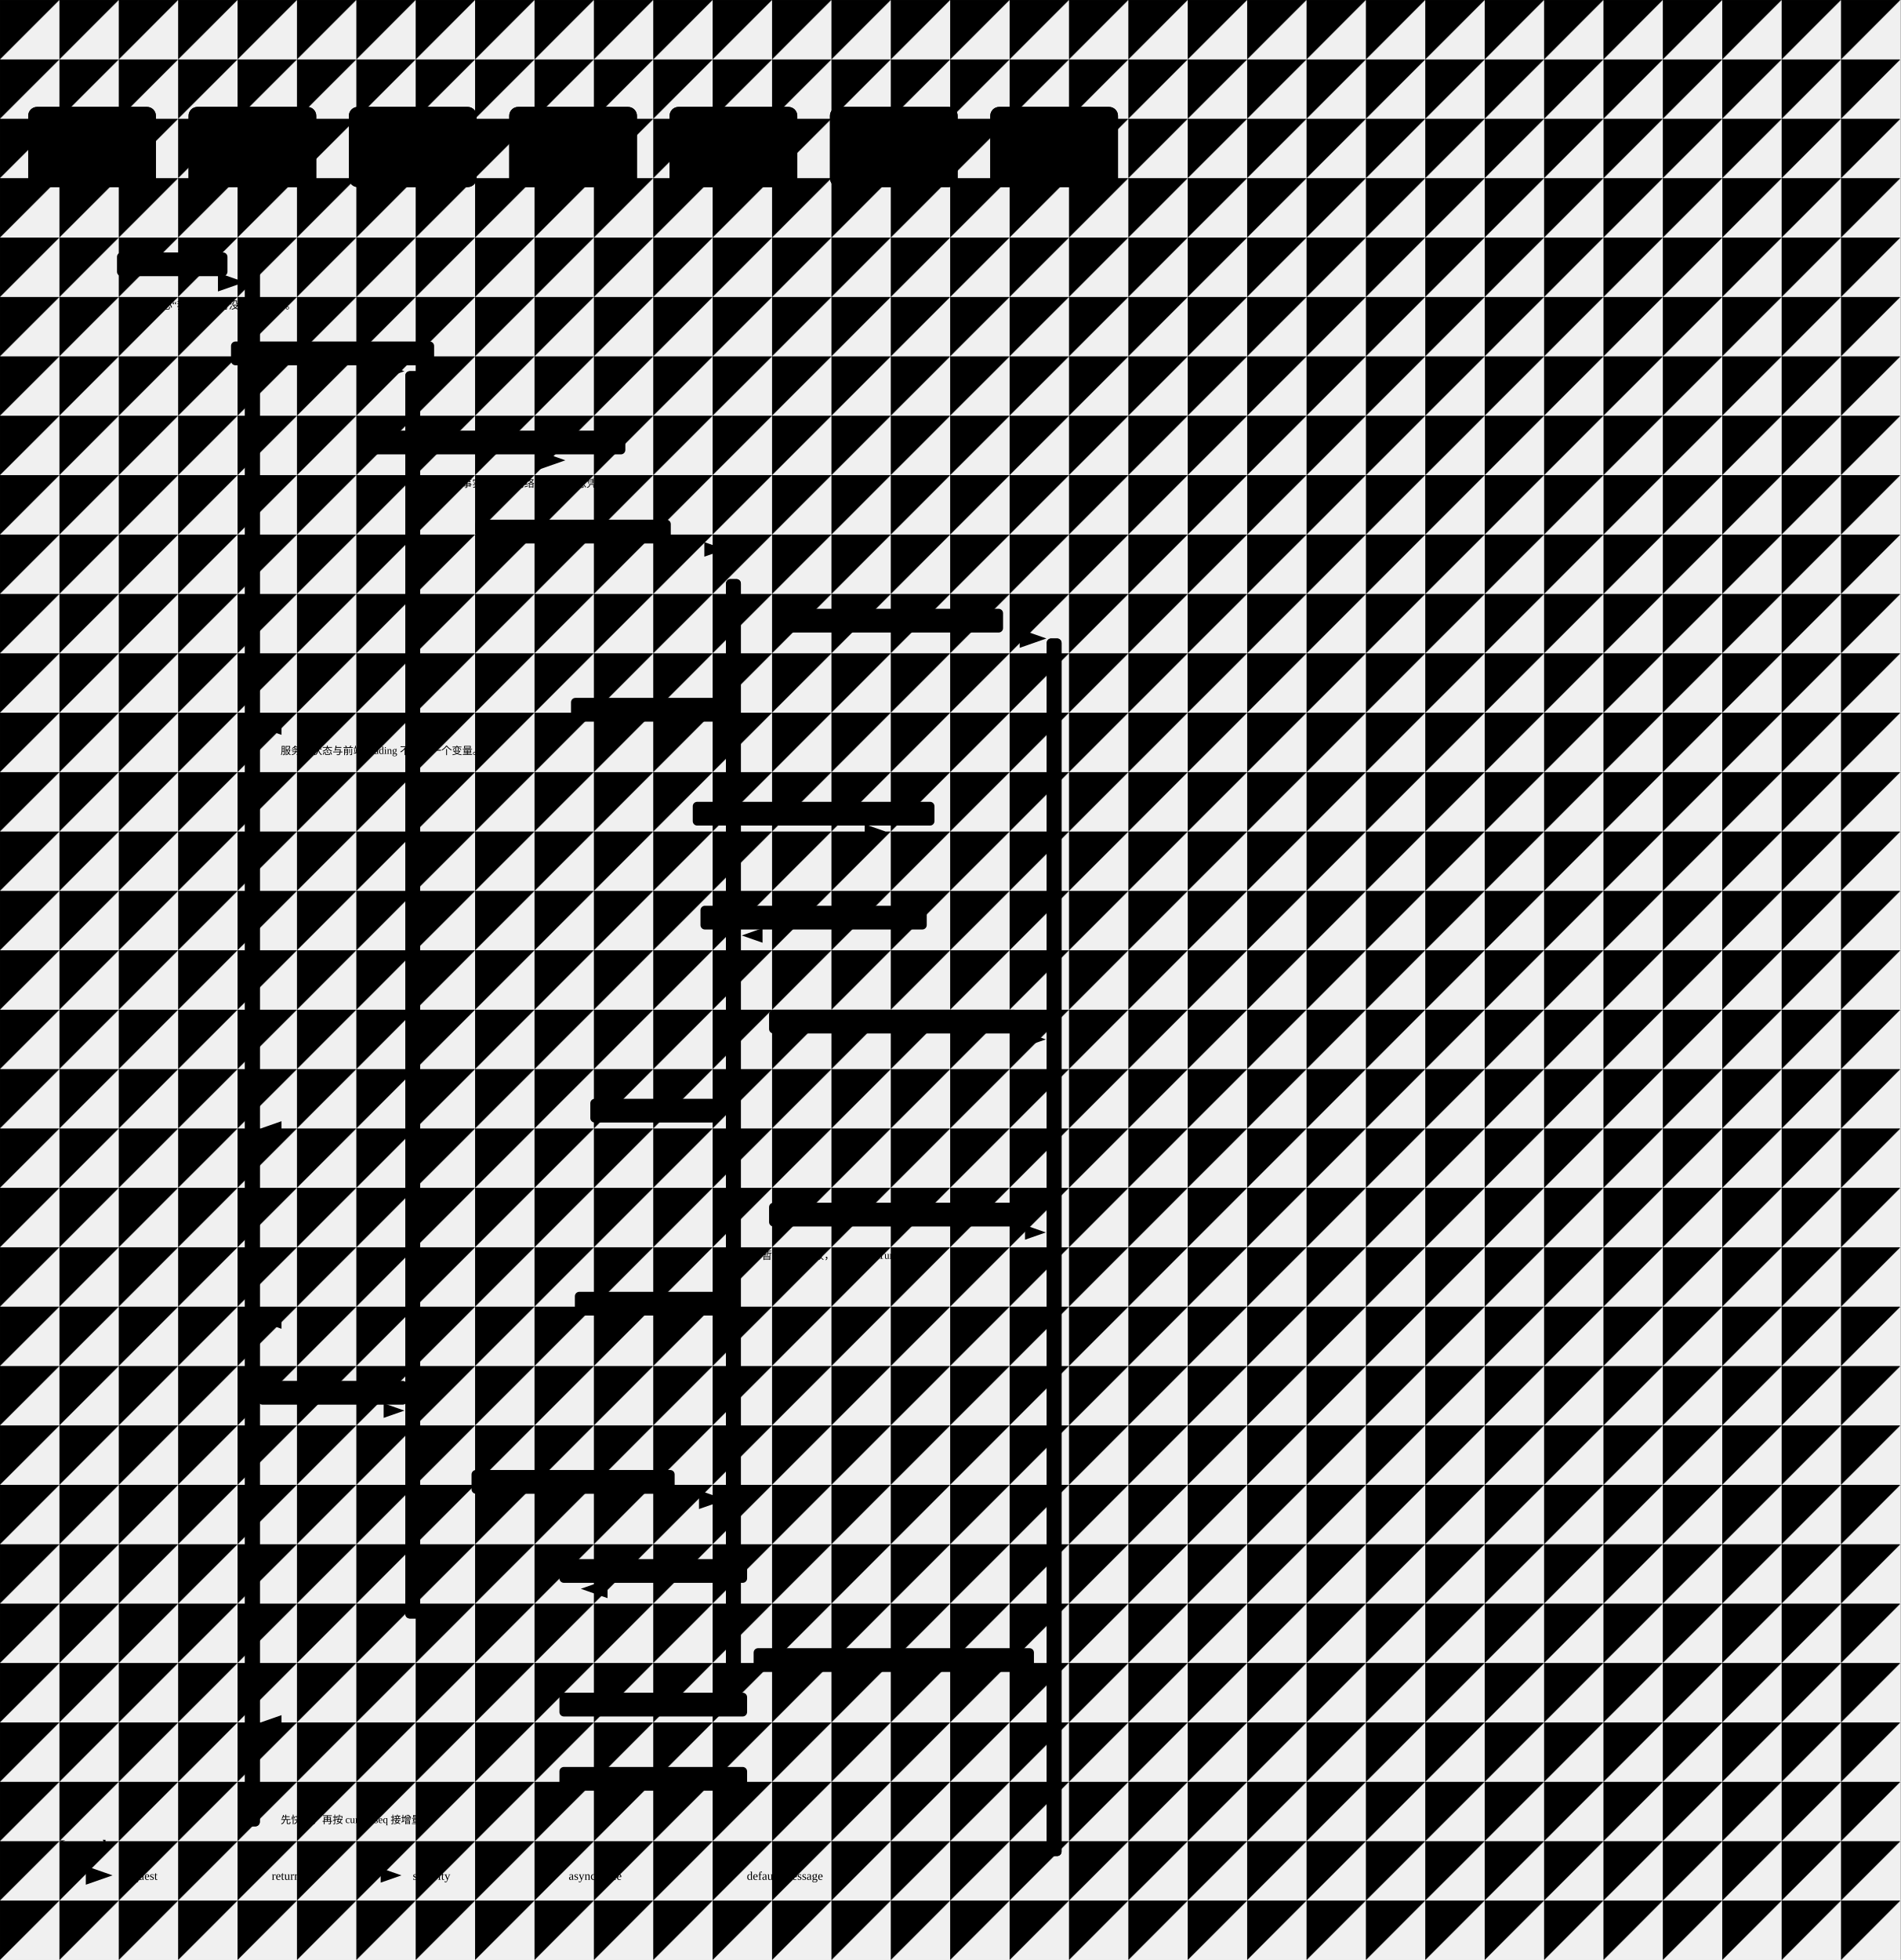
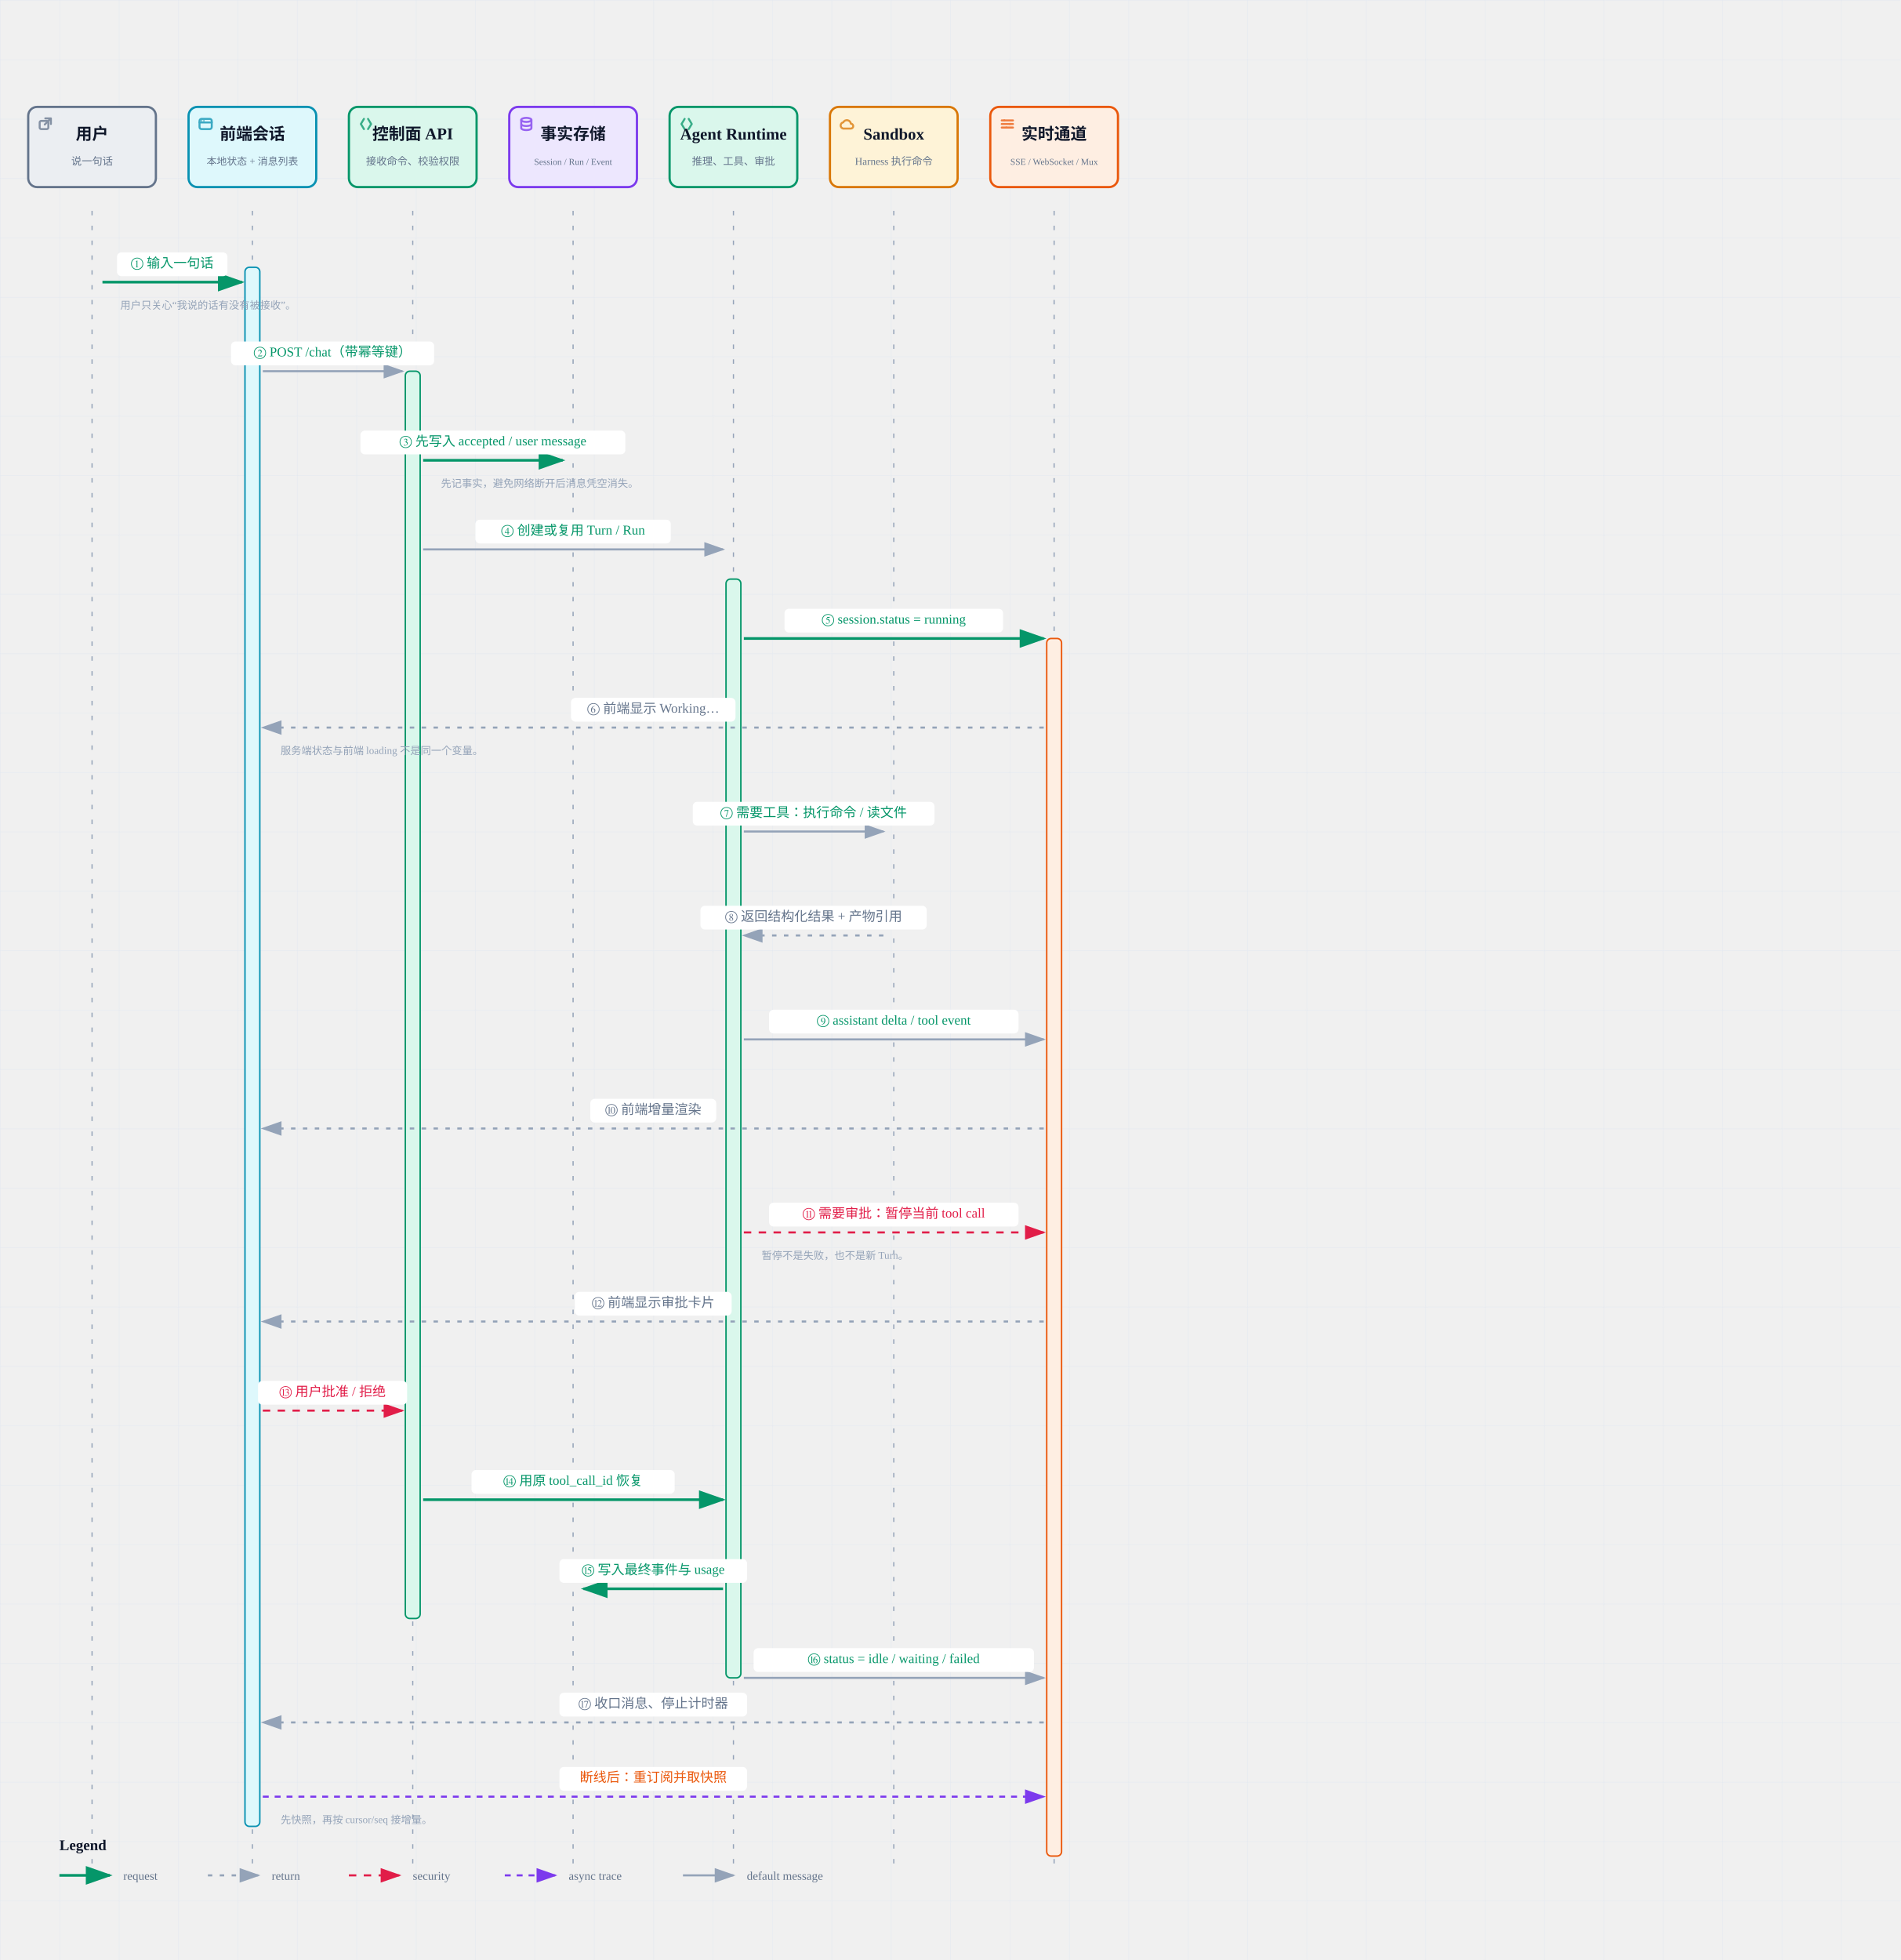
<svg xmlns="http://www.w3.org/2000/svg" viewBox="0 0 1280 1320" role="img" aria-labelledby="archify-diagram-title archify-diagram-description" data-preset="signal-flow" data-quality-profile="showcase">
+   <style>
+   .c-grid { stroke: #e2e8f0; fill: none; }
+   .c-mask { fill: #ffffff; stroke: none; }
+   .c-frontend { fill: rgba(34, 211, 238, 0.15); stroke: #0891b2; }
+   .c-backend { fill: rgba(52, 211, 153, 0.18); stroke: #059669; }
+   .c-database { fill: rgba(167, 139, 250, 0.2); stroke: #7c3aed; }
+   .c-cloud { fill: rgba(251, 191, 36, 0.18); stroke: #d97706; }
+   .c-security { fill: rgba(251, 113, 133, 0.15); stroke: #e11d48; }
+   .c-messagebus { fill: rgba(251, 146, 60, 0.15); stroke: #ea580c; }
+   .c-external { fill: rgba(148, 163, 184, 0.18); stroke: #64748b; }
+   .c-security-group { fill: transparent; stroke: #e11d48; stroke-dasharray: 4,4; }
+   .c-lane { fill: rgba(248, 250, 252, 0.65); stroke: #cbd5e1; stroke-dasharray: 6,6; }
+   .t-primary { fill: #0f172a; }
+   .t-muted { fill: #64748b; }
+   .t-dim { fill: #94a3b8; }
+   .t-frontend { fill: #0891b2; }
+   .t-backend { fill: #059669; }
+   .t-database { fill: #7c3aed; }
+   .t-cloud { fill: #d97706; }
+   .t-security { fill: #e11d48; }
+   .t-messagebus { fill: #ea580c; }
+   .t-external { fill: #64748b; }
+   .semantic-sigil { fill: none; stroke: currentColor; stroke-width: 1.35; stroke-linecap: round; stroke-linejoin: round; opacity: 0.76; pointer-events: none; }
+   .semantic-sigil &gt; * { vector-effect: non-scaling-stroke; }
+   .semantic-sigil .sigil-fill { fill: currentColor; stroke: none; }
+   .s-frontend { color: #0891b2; }
+   .s-backend { color: #059669; }
+   .s-database { color: #7c3aed; }
+   .s-cloud { color: #d97706; }
+   .s-security { color: #e11d48; }
+   .s-messagebus { color: #ea580c; }
+   .s-external { color: #64748b; }
+   .a-default { stroke: #94a3b8; fill: none; }
+   .a-emphasis { stroke: #059669; fill: none; }
+   .a-security { stroke: #e11d48; fill: none; stroke-dasharray: 5,5; }
+   .a-dashed { stroke: #7c3aed; fill: none; stroke-dasharray: 4,4; }
+   .m-default { fill: #94a3b8; }
+   .m-emphasis { fill: #059669; }
+   .m-security { fill: #e11d48; }
+   .m-dashed { fill: #7c3aed; }
+ </style>
  <defs>
    <marker id="arrowhead" markerWidth="10" markerHeight="7" refX="9" refY="3.5" orient="auto">
      <polygon points="0 0, 10 3.5, 0 7" class="m-default" />
    </marker>
    <marker id="arrowhead-emphasis" markerWidth="10" markerHeight="7" refX="9" refY="3.5" orient="auto">
      <polygon points="0 0, 10 3.5, 0 7" class="m-emphasis" />
    </marker>
    <marker id="arrowhead-security" markerWidth="10" markerHeight="7" refX="9" refY="3.5" orient="auto">
      <polygon points="0 0, 10 3.5, 0 7" class="m-security" />
    </marker>
    <marker id="arrowhead-dashed" markerWidth="10" markerHeight="7" refX="9" refY="3.5" orient="auto">
      <polygon points="0 0, 10 3.5, 0 7" class="m-dashed" />
    </marker>
    <pattern id="grid" width="40" height="40" patternUnits="userSpaceOnUse">
      <path d="M 40 0 L 0 0 0 40" class="c-grid" stroke-width="0.5" />
    </pattern>
  </defs>
  <rect width="100%" height="100%" fill="url(#grid)" />
  <path d="M 62 142 L 62 1255" class="a-default" stroke-width="0.8" stroke-dasharray="3,7" />
  <path d="M 170 142 L 170 1255" class="a-default" stroke-width="0.8" stroke-dasharray="3,7" />
  <path d="M 278 142 L 278 1255" class="a-default" stroke-width="0.8" stroke-dasharray="3,7" />
  <path d="M 386 142 L 386 1255" class="a-default" stroke-width="0.8" stroke-dasharray="3,7" />
  <path d="M 494 142 L 494 1255" class="a-default" stroke-width="0.8" stroke-dasharray="3,7" />
  <path d="M 602 142 L 602 1255" class="a-default" stroke-width="0.8" stroke-dasharray="3,7" />
  <path d="M 710 142 L 710 1255" class="a-default" stroke-width="0.8" stroke-dasharray="3,7" />
  <rect x="165" y="180" width="10" height="1050" rx="3" class="c-mask" />
  <rect x="165" y="180" width="10" height="1050" rx="3" class="c-frontend" stroke-width="1" />
  <rect x="273" y="250" width="10" height="840" rx="3" class="c-mask" />
  <rect x="273" y="250" width="10" height="840" rx="3" class="c-backend" stroke-width="1" />
  <rect x="489" y="390" width="10" height="740" rx="3" class="c-mask" />
  <rect x="489" y="390" width="10" height="740" rx="3" class="c-backend" stroke-width="1" />
  <rect x="705" y="430" width="10" height="820" rx="3" class="c-mask" />
  <rect x="705" y="430" width="10" height="820" rx="3" class="c-messagebus" stroke-width="1" />
  <g data-edge-from="user" data-edge-to="ui" data-edge-label="① 输入一句话" data-edge-key="0" data-edge-id="send">
    <path data-composition-edge-from="user" data-composition-edge-to="ui" data-composition-edge-id="send" data-composition-points="69,190;163,190" d="M 69 190 L 163 190" class="a-emphasis" stroke-width="1.8" marker-end="url(#arrowhead-emphasis)" />
    <g data-detail="context">
      <rect x="78.8" y="170" width="74.4" height="16" rx="3" class="c-mask" />
      <text x="116" y="180" class="t-backend" font-size="9" text-anchor="middle">① 输入一句话</text>
    </g>
    <text data-detail="fine" x="81" y="208" class="t-dim" font-size="7">用户只关心“我说的话有没有被接收”。</text>
  </g>
  <g data-edge-from="ui" data-edge-to="api" data-edge-label="② POST /chat（带幂等键）" data-edge-key="1" data-edge-id="post">
    <path data-composition-edge-from="ui" data-composition-edge-to="api" data-composition-edge-id="post" data-composition-points="177,250;271,250" d="M 177 250 L 271 250" class="a-default" stroke-width="1.4" marker-end="url(#arrowhead)" />
    <g data-detail="context">
      <rect x="155.6" y="230" width="136.8" height="16" rx="3" class="c-mask" />
      <text x="224" y="240" class="t-backend" font-size="9" text-anchor="middle">② POST /chat（带幂等键）</text>
    </g>
  </g>
  <g data-edge-from="api" data-edge-to="store" data-edge-label="③ 先写入 accepted / user message" data-edge-key="2" data-edge-id="accepted">
    <path data-composition-edge-from="api" data-composition-edge-to="store" data-composition-edge-id="accepted" data-composition-points="285,310;379,310" d="M 285 310 L 379 310" class="a-emphasis" stroke-width="1.8" marker-end="url(#arrowhead-emphasis)" />
    <g data-detail="context">
      <rect x="242.8" y="290" width="178.4" height="16" rx="3" class="c-mask" />
      <text x="332" y="300" class="t-backend" font-size="9" text-anchor="middle">③ 先写入 accepted / user message</text>
    </g>
    <text data-detail="fine" x="297" y="328" class="t-dim" font-size="7">先记事实，避免网络断开后消息凭空消失。</text>
  </g>
  <g data-edge-from="api" data-edge-to="run" data-edge-label="④ 创建或复用 Turn / Run" data-edge-key="3" data-edge-id="enqueue">
    <path data-composition-edge-from="api" data-composition-edge-to="run" data-composition-edge-id="enqueue" data-composition-points="285,370;487,370" d="M 285 370 L 487 370" class="a-default" stroke-width="1.4" marker-end="url(#arrowhead)" />
    <g data-detail="context">
      <rect x="320.2" y="350" width="131.6" height="16" rx="3" class="c-mask" />
      <text x="386" y="360" class="t-backend" font-size="9" text-anchor="middle">④ 创建或复用 Turn / Run</text>
    </g>
  </g>
  <g data-edge-from="run" data-edge-to="stream" data-edge-label="⑤ session.status = running" data-edge-key="4" data-edge-id="running">
    <path data-composition-edge-from="run" data-composition-edge-to="stream" data-composition-edge-id="running" data-composition-points="501,430;703,430" d="M 501 430 L 703 430" class="a-emphasis" stroke-width="1.8" marker-end="url(#arrowhead-emphasis)" />
    <g data-detail="context">
      <rect x="528.4" y="410" width="147.2" height="16" rx="3" class="c-mask" />
      <text x="602" y="420" class="t-backend" font-size="9" text-anchor="middle">⑤ session.status = running</text>
    </g>
  </g>
  <g data-edge-from="stream" data-edge-to="ui" data-edge-label="⑥ 前端显示 Working…" data-edge-key="5" data-edge-id="running-ui">
    <path data-composition-edge-from="stream" data-composition-edge-to="ui" data-composition-edge-id="running-ui" data-composition-points="703,490;177,490" d="M 703 490 L 177 490" class="a-default" stroke-width="1.4" stroke-dasharray="3,5" marker-end="url(#arrowhead)" />
    <g data-detail="context">
      <rect x="384.6" y="470" width="110.8" height="16" rx="3" class="c-mask" />
      <text x="440" y="480" class="t-muted" font-size="9" text-anchor="middle">⑥ 前端显示 Working…</text>
    </g>
    <text data-detail="fine" x="189" y="508" class="t-dim" font-size="7">服务端状态与前端 loading 不是同一个变量。</text>
  </g>
  <g data-edge-from="run" data-edge-to="sandbox" data-edge-label="⑦ 需要工具：执行命令 / 读文件" data-edge-key="6" data-edge-id="tool-call">
    <path data-composition-edge-from="run" data-composition-edge-to="sandbox" data-composition-edge-id="tool-call" data-composition-points="501,560;595,560" d="M 501 560 L 595 560" class="a-default" stroke-width="1.4" marker-end="url(#arrowhead)" />
    <g data-detail="context">
      <rect x="466.6" y="540" width="162.8" height="16" rx="3" class="c-mask" />
      <text x="548" y="550" class="t-backend" font-size="9" text-anchor="middle">⑦ 需要工具：执行命令 / 读文件</text>
    </g>
  </g>
  <g data-edge-from="sandbox" data-edge-to="run" data-edge-label="⑧ 返回结构化结果 + 产物引用" data-edge-key="7" data-edge-id="tool-result">
    <path data-composition-edge-from="sandbox" data-composition-edge-to="run" data-composition-edge-id="tool-result" data-composition-points="595,630;501,630" d="M 595 630 L 501 630" class="a-default" stroke-width="1.4" stroke-dasharray="3,5" marker-end="url(#arrowhead)" />
    <g data-detail="context">
      <rect x="471.8" y="610" width="152.4" height="16" rx="3" class="c-mask" />
      <text x="548" y="620" class="t-muted" font-size="9" text-anchor="middle">⑧ 返回结构化结果 + 产物引用</text>
    </g>
  </g>
  <g data-edge-from="run" data-edge-to="stream" data-edge-label="⑨ assistant delta / tool event" data-edge-key="8" data-edge-id="delta">
    <path data-composition-edge-from="run" data-composition-edge-to="stream" data-composition-edge-id="delta" data-composition-points="501,700;703,700" d="M 501 700 L 703 700" class="a-default" stroke-width="1.4" marker-end="url(#arrowhead)" />
    <g data-detail="context">
      <rect x="518" y="680" width="168" height="16" rx="3" class="c-mask" />
      <text x="602" y="690" class="t-backend" font-size="9" text-anchor="middle">⑨ assistant delta / tool event</text>
    </g>
  </g>
  <g data-edge-from="stream" data-edge-to="ui" data-edge-label="⑩ 前端增量渲染" data-edge-key="9" data-edge-id="delta-ui">
    <path data-composition-edge-from="stream" data-composition-edge-to="ui" data-composition-edge-id="delta-ui" data-composition-points="703,760;177,760" d="M 703 760 L 177 760" class="a-default" stroke-width="1.4" stroke-dasharray="3,5" marker-end="url(#arrowhead)" />
    <g data-detail="context">
      <rect x="397.6" y="740" width="84.8" height="16" rx="3" class="c-mask" />
      <text x="440" y="750" class="t-muted" font-size="9" text-anchor="middle">⑩ 前端增量渲染</text>
    </g>
  </g>
  <g data-edge-from="run" data-edge-to="stream" data-edge-label="⑪ 需要审批：暂停当前 tool call" data-edge-key="10" data-edge-id="approval">
    <path data-composition-edge-from="run" data-composition-edge-to="stream" data-composition-edge-id="approval" data-composition-points="501,830;703,830" d="M 501 830 L 703 830" class="a-security" stroke-width="1.4" marker-end="url(#arrowhead-security)" />
    <g data-detail="context">
      <rect x="518" y="810" width="168" height="16" rx="3" class="c-mask" />
      <text x="602" y="820" class="t-security" font-size="9" text-anchor="middle">⑪ 需要审批：暂停当前 tool call</text>
    </g>
    <text data-detail="fine" x="513" y="848" class="t-dim" font-size="7">暂停不是失败，也不是新 Turn。</text>
  </g>
  <g data-edge-from="stream" data-edge-to="ui" data-edge-label="⑫ 前端显示审批卡片" data-edge-key="11" data-edge-id="approval-ui">
    <path data-composition-edge-from="stream" data-composition-edge-to="ui" data-composition-edge-id="approval-ui" data-composition-points="703,890;177,890" d="M 703 890 L 177 890" class="a-default" stroke-width="1.4" stroke-dasharray="3,5" marker-end="url(#arrowhead)" />
    <g data-detail="context">
      <rect x="387.2" y="870" width="105.6" height="16" rx="3" class="c-mask" />
      <text x="440" y="880" class="t-muted" font-size="9" text-anchor="middle">⑫ 前端显示审批卡片</text>
    </g>
  </g>
  <g data-edge-from="ui" data-edge-to="api" data-edge-label="⑬ 用户批准 / 拒绝" data-edge-key="12" data-edge-id="approval-answer">
    <path data-composition-edge-from="ui" data-composition-edge-to="api" data-composition-edge-id="approval-answer" data-composition-points="177,950;271,950" d="M 177 950 L 271 950" class="a-security" stroke-width="1.4" marker-end="url(#arrowhead-security)" />
    <g data-detail="context">
      <rect x="173.8" y="930" width="100.4" height="16" rx="3" class="c-mask" />
      <text x="224" y="940" class="t-security" font-size="9" text-anchor="middle">⑬ 用户批准 / 拒绝</text>
    </g>
  </g>
  <g data-edge-from="api" data-edge-to="run" data-edge-label="⑭ 用原 tool_call_id 恢复" data-edge-key="13" data-edge-id="resume">
    <path data-composition-edge-from="api" data-composition-edge-to="run" data-composition-edge-id="resume" data-composition-points="285,1010;487,1010" d="M 285 1010 L 487 1010" class="a-emphasis" stroke-width="1.8" marker-end="url(#arrowhead-emphasis)" />
    <g data-detail="context">
      <rect x="317.6" y="990" width="136.8" height="16" rx="3" class="c-mask" />
      <text x="386" y="1000" class="t-backend" font-size="9" text-anchor="middle">⑭ 用原 tool_call_id 恢复</text>
    </g>
  </g>
  <g data-edge-from="run" data-edge-to="store" data-edge-label="⑮ 写入最终事件与 usage" data-edge-key="14" data-edge-id="final">
    <path data-composition-edge-from="run" data-composition-edge-to="store" data-composition-edge-id="final" data-composition-points="487,1070;393,1070" d="M 487 1070 L 393 1070" class="a-emphasis" stroke-width="1.8" marker-end="url(#arrowhead-emphasis)" />
    <g data-detail="context">
      <rect x="376.8" y="1050" width="126.4" height="16" rx="3" class="c-mask" />
      <text x="440" y="1060" class="t-backend" font-size="9" text-anchor="middle">⑮ 写入最终事件与 usage</text>
    </g>
  </g>
  <g data-edge-from="run" data-edge-to="stream" data-edge-label="⑯ status = idle / waiting / failed" data-edge-key="15" data-edge-id="done">
    <path data-composition-edge-from="run" data-composition-edge-to="stream" data-composition-edge-id="done" data-composition-points="501,1130;703,1130" d="M 501 1130 L 703 1130" class="a-default" stroke-width="1.4" marker-end="url(#arrowhead)" />
    <g data-detail="context">
      <rect x="507.6" y="1110" width="188.8" height="16" rx="3" class="c-mask" />
      <text x="602" y="1120" class="t-backend" font-size="9" text-anchor="middle">⑯ status = idle / waiting / failed</text>
    </g>
  </g>
  <g data-edge-from="stream" data-edge-to="ui" data-edge-label="⑰ 收口消息、停止计时器" data-edge-key="16" data-edge-id="done-ui">
    <path data-composition-edge-from="stream" data-composition-edge-to="ui" data-composition-edge-id="done-ui" data-composition-points="703,1160;177,1160" d="M 703 1160 L 177 1160" class="a-default" stroke-width="1.4" stroke-dasharray="3,5" marker-end="url(#arrowhead)" />
    <g data-detail="context">
      <rect x="376.8" y="1140" width="126.4" height="16" rx="3" class="c-mask" />
      <text x="440" y="1150" class="t-muted" font-size="9" text-anchor="middle">⑰ 收口消息、停止计时器</text>
    </g>
  </g>
  <g data-edge-from="ui" data-edge-to="stream" data-edge-label="断线后：重订阅并取快照" data-edge-key="17" data-edge-id="reconnect">
    <path data-composition-edge-from="ui" data-composition-edge-to="stream" data-composition-edge-id="reconnect" data-composition-points="177,1210;703,1210" d="M 177 1210 L 703 1210" class="a-dashed" stroke-width="1.4" marker-end="url(#arrowhead-dashed)" />
    <g data-detail="context">
      <rect x="376.8" y="1190" width="126.4" height="16" rx="3" class="c-mask" />
      <text x="440" y="1200" class="t-messagebus" font-size="9" text-anchor="middle">断线后：重订阅并取快照</text>
    </g>
    <text data-detail="fine" x="189" y="1228" class="t-dim" font-size="7">先快照，再按 cursor/seq 接增量。</text>
  </g>
  <g id="node-user" data-node-id="user" data-node-label="用户" tabindex="0" role="button" aria-label="Focus 用户, 说一句话, Sequence participant" aria-pressed="false" data-node-kind="external" data-node-sublabel="说一句话" data-node-context="Sequence participant">
    <rect x="19" y="72" width="86" height="54" rx="6" class="c-mask" />
    <rect x="19" y="72" width="86" height="54" rx="6" class="c-external" stroke-width="1.5" />
    <g aria-hidden="true" data-semantic-sigil="external" class="semantic-sigil s-external" transform="translate(25 78) scale(0.6875)">
      <rect x="2.5" y="5" width="8.5" height="8" rx="1.5" />
      <path d="M8 2.5h5.5V8M13.5 2.5 7.5 8.5" />
    </g>
    <text data-detail-anchor="true" x="62" y="94" class="t-primary" font-size="11" font-weight="600" text-anchor="middle">用户</text>
    <text data-detail="context" x="62" y="111" class="t-muted" font-size="7" text-anchor="middle">说一句话</text>
  </g>
  <g id="node-ui" data-node-id="ui" data-node-label="前端会话" tabindex="0" role="button" aria-label="Focus 前端会话, 本地状态 + 消息列表, Sequence participant" aria-pressed="false" data-node-kind="frontend" data-node-sublabel="本地状态 + 消息列表" data-node-context="Sequence participant">
    <rect x="127" y="72" width="86" height="54" rx="6" class="c-mask" />
    <rect x="127" y="72" width="86" height="54" rx="6" class="c-frontend" stroke-width="1.5" />
    <g aria-hidden="true" data-semantic-sigil="frontend" class="semantic-sigil s-frontend" transform="translate(133 78) scale(0.6875)">
      <rect x="2" y="3" width="12" height="10" rx="2" />
      <path d="M2 6.5h12" />
      <circle cx="4.1" cy="4.8" r=".7" class="sigil-fill" />
      <circle cx="6.3" cy="4.8" r=".7" class="sigil-fill" />
    </g>
    <text data-detail-anchor="true" x="170" y="94" class="t-primary" font-size="11" font-weight="600" text-anchor="middle">前端会话</text>
    <text data-detail="context" x="170" y="111" class="t-muted" font-size="6.8" text-anchor="middle">本地状态 + 消息列表</text>
  </g>
  <g id="node-api" data-node-id="api" data-node-label="控制面 API" tabindex="0" role="button" aria-label="Focus 控制面 API, 接收命令、校验权限, Sequence participant" aria-pressed="false" data-node-kind="backend" data-node-sublabel="接收命令、校验权限" data-node-context="Sequence participant">
    <rect x="235" y="72" width="86" height="54" rx="6" class="c-mask" />
    <rect x="235" y="72" width="86" height="54" rx="6" class="c-backend" stroke-width="1.5" />
    <g aria-hidden="true" data-semantic-sigil="backend" class="semantic-sigil s-backend" transform="translate(241 78) scale(0.6875)">
      <path d="M6 3 3 8l3 5M10 3l3 5-3 5" />
    </g>
    <text data-detail-anchor="true" x="278" y="94" class="t-primary" font-size="11" font-weight="600" text-anchor="middle">控制面 API</text>
    <text data-detail="context" x="278" y="111" class="t-muted" font-size="7" text-anchor="middle">接收命令、校验权限</text>
  </g>
  <g id="node-store" data-node-id="store" data-node-label="事实存储" tabindex="0" role="button" aria-label="Focus 事实存储, Session / Run / Event, Sequence participant" aria-pressed="false" data-node-kind="database" data-node-sublabel="Session / Run / Event" data-node-context="Sequence participant">
    <rect x="343" y="72" width="86" height="54" rx="6" class="c-mask" />
    <rect x="343" y="72" width="86" height="54" rx="6" class="c-database" stroke-width="1.5" />
    <g aria-hidden="true" data-semantic-sigil="database" class="semantic-sigil s-database" transform="translate(349 78) scale(0.6875)">
      <ellipse cx="8" cy="4" rx="5" ry="2" />
      <path d="M3 4v8c0 1.1 2.2 2 5 2s5-.9 5-2V4M3 8c0 1.1 2.2 2 5 2s5-.9 5-2" />
    </g>
    <text data-detail-anchor="true" x="386" y="94" class="t-primary" font-size="11" font-weight="600" text-anchor="middle">事实存储</text>
    <text data-detail="context" x="386" y="111" class="t-muted" font-size="6.1" text-anchor="middle">Session / Run / Event</text>
  </g>
  <g id="node-run" data-node-id="run" data-node-label="Agent Runtime" tabindex="0" role="button" aria-label="Focus Agent Runtime, 推理、工具、审批, Sequence participant" aria-pressed="false" data-node-kind="backend" data-node-sublabel="推理、工具、审批" data-node-context="Sequence participant">
    <rect x="451" y="72" width="86" height="54" rx="6" class="c-mask" />
    <rect x="451" y="72" width="86" height="54" rx="6" class="c-backend" stroke-width="1.5" />
    <g aria-hidden="true" data-semantic-sigil="backend" class="semantic-sigil s-backend" transform="translate(457 78) scale(0.6875)">
      <path d="M6 3 3 8l3 5M10 3l3 5-3 5" />
    </g>
    <text data-detail-anchor="true" x="494" y="94" class="t-primary" font-size="11" font-weight="600" text-anchor="middle">Agent Runtime</text>
    <text data-detail="context" x="494" y="111" class="t-muted" font-size="7" text-anchor="middle">推理、工具、审批</text>
  </g>
  <g id="node-sandbox" data-node-id="sandbox" data-node-label="Sandbox" tabindex="0" role="button" aria-label="Focus Sandbox, Harness 执行命令, Sequence participant" aria-pressed="false" data-node-kind="cloud" data-node-sublabel="Harness 执行命令" data-node-context="Sequence participant">
    <rect x="559" y="72" width="86" height="54" rx="6" class="c-mask" />
    <rect x="559" y="72" width="86" height="54" rx="6" class="c-cloud" stroke-width="1.5" />
    <g aria-hidden="true" data-semantic-sigil="cloud" class="semantic-sigil s-cloud" transform="translate(565 78) scale(0.6875)">
      <path d="M4.3 12.5h7.3a2.4 2.4 0 0 0 .2-4.8 4 4 0 0 0-7.5-1.3A3.1 3.1 0 0 0 4.3 12.5Z" />
    </g>
    <text data-detail-anchor="true" x="602" y="94" class="t-primary" font-size="11" font-weight="600" text-anchor="middle">Sandbox</text>
    <text data-detail="context" x="602" y="111" class="t-muted" font-size="7" text-anchor="middle">Harness 执行命令</text>
  </g>
  <g id="node-stream" data-node-id="stream" data-node-label="实时通道" tabindex="0" role="button" aria-label="Focus 实时通道, SSE / WebSocket / Mux, Sequence participant" aria-pressed="false" data-node-kind="messagebus" data-node-sublabel="SSE / WebSocket / Mux" data-node-context="Sequence participant">
    <rect x="667" y="72" width="86" height="54" rx="6" class="c-mask" />
    <rect x="667" y="72" width="86" height="54" rx="6" class="c-messagebus" stroke-width="1.5" />
    <g aria-hidden="true" data-semantic-sigil="messagebus" class="semantic-sigil s-messagebus" transform="translate(673 78) scale(0.6875)">
      <path d="M2.5 4.5h11M2.5 8h11M2.5 11.5h11" />
      <circle cx="5" cy="4.5" r="1" class="sigil-fill" />
      <circle cx="10.5" cy="8" r="1" class="sigil-fill" />
      <circle cx="7" cy="11.5" r="1" class="sigil-fill" />
    </g>
    <text data-detail-anchor="true" x="710" y="94" class="t-primary" font-size="11" font-weight="600" text-anchor="middle">实时通道</text>
    <text data-detail="context" x="710" y="111" class="t-muted" font-size="6.1" text-anchor="middle">SSE / WebSocket / Mux</text>
  </g>
  <g data-legend="true">
    <text x="40" y="1246" class="t-primary" font-size="10" font-weight="600">Legend</text>
    <g data-legend-semantic-kind="emphasis" data-legend-x="40" data-legend-baseline="1266" data-legend-width="78">
      <path d="M 40 1263 L 74 1263" class="a-emphasis" stroke-width="1.8" marker-end="url(#arrowhead-emphasis)" />
      <text x="83" y="1266" class="t-muted" font-size="8">request</text>
    </g>
    <g data-legend-semantic-kind="return" data-legend-x="140" data-legend-baseline="1266" data-legend-width="73">
      <path d="M 140 1263 L 174 1263" class="a-default" stroke-width="1.4" stroke-dasharray="3,5" marker-end="url(#arrowhead)" />
      <text x="183" y="1266" class="t-muted" font-size="8">return</text>
    </g>
    <g data-legend-semantic-kind="security" data-legend-x="235" data-legend-baseline="1266" data-legend-width="83">
      <path d="M 235 1263 L 269 1263" class="a-security" stroke-width="1.4" marker-end="url(#arrowhead-security)" />
      <text x="278" y="1266" class="t-muted" font-size="8">security</text>
    </g>
    <g data-legend-semantic-kind="dashed" data-legend-x="340" data-legend-baseline="1266" data-legend-width="98">
      <path d="M 340 1263 L 374 1263" class="a-dashed" stroke-width="1.4" marker-end="url(#arrowhead-dashed)" />
      <text x="383" y="1266" class="t-muted" font-size="8">async trace</text>
    </g>
    <g data-legend-semantic-kind="default" data-legend-x="460" data-legend-baseline="1266" data-legend-width="118">
      <path d="M 460 1263 L 494 1263" class="a-default" stroke-width="1.4" marker-end="url(#arrowhead)" />
      <text x="503" y="1266" class="t-muted" font-size="8">default message</text>
    </g>
  </g>
</svg>
